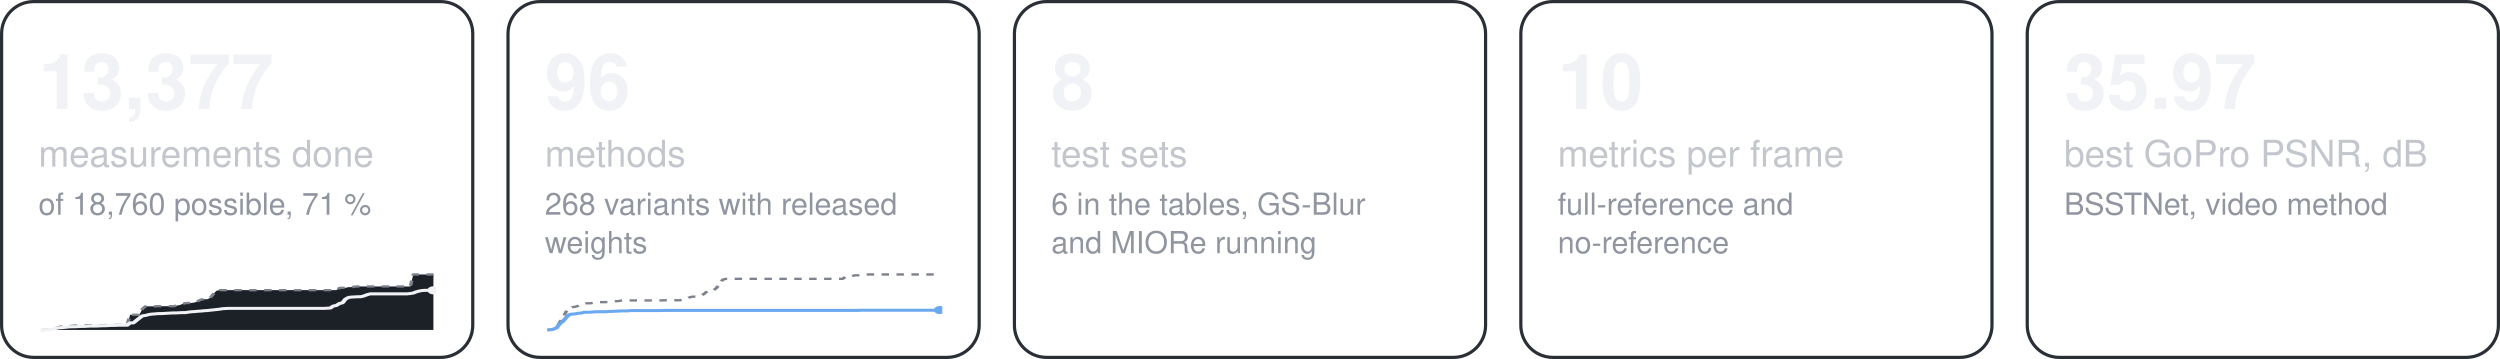
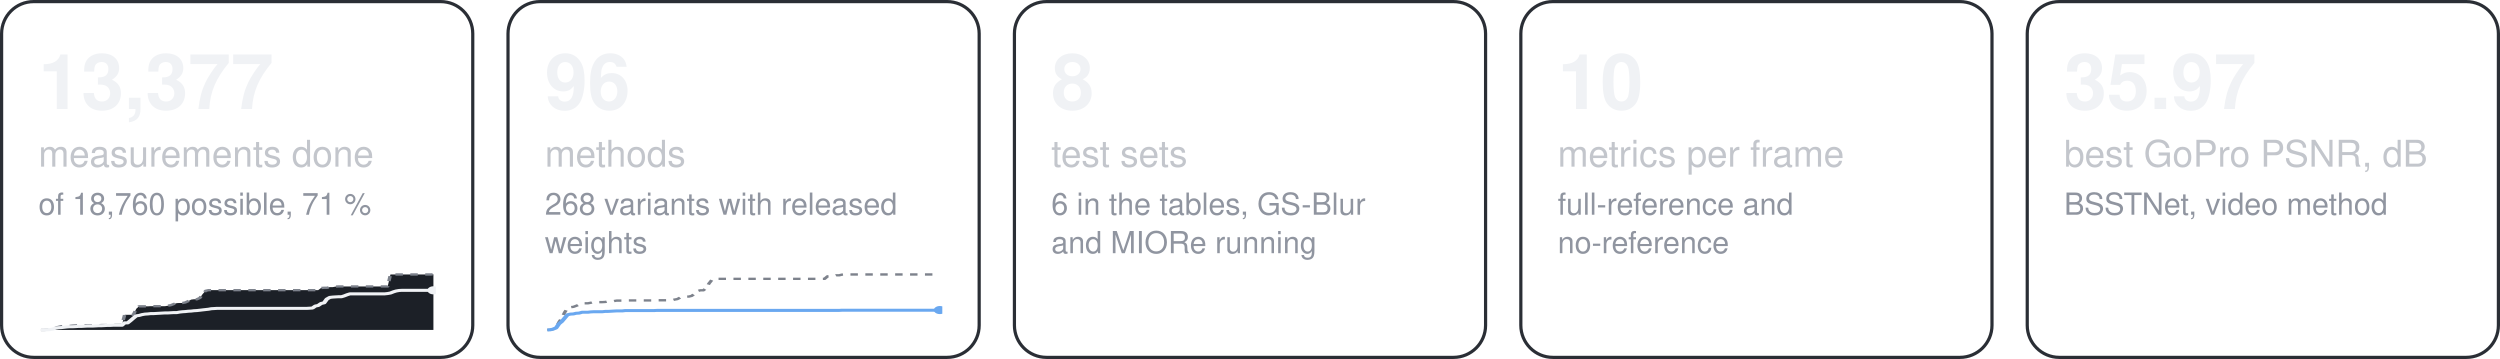
<svg xmlns="http://www.w3.org/2000/svg" viewBox="0 0 780 112" role="img" aria-label="13,377 of 18,760 measurements done; 96 methods, 268 variants" font-family="Geologica, -apple-system, 'Segoe UI', Helvetica, Arial, sans-serif">
  <g transform="translate(0 0)">
    <rect x=".5" y=".5" width="147" height="111" rx="10" fill="none" style="stroke:#2a2e35" />
    <text x="12" y="34" font-size="24" font-weight="600" style="fill:#f0f2f5">13,377</text>
    <text x="12" y="52" font-size="11.5" style="fill:#c3c6cc">measurements done</text>
    <text x="12" y="67" font-size="9.5" style="fill:#9095a0">of 18,760 possible, 71 %</text>
    <g transform="translate(12 84)">
      <svg width="124" height="20" viewBox="0 0 160 38" preserveAspectRatio="none" aria-hidden="true">
-         <polygon points="1.0,36.0 1.0,36.0 2.2,36.0 3.5,35.9 4.7,35.8 6.0,35.2 7.2,34.8 8.4,34.2 9.7,33.8 10.9,33.7 12.1,33.7 13.4,33.6 14.6,33.4 15.9,33.3 17.1,33.3 18.3,33.3 19.6,33.2 20.8,33.2 22.1,33.2 23.3,33.2 24.5,33.2 25.8,33.2 27.0,33.1 28.3,33.1 29.5,33.1 30.7,33.0 32.0,33.0 33.2,33.0 34.4,33.0 35.7,33.0 36.9,27.0 38.2,27.0 39.4,27.0 40.6,27.0 41.9,23.4 43.1,22.0 44.4,22.0 45.6,22.0 46.8,22.0 48.1,21.9 49.3,21.9 50.6,21.9 51.8,21.9 53.0,21.9 54.3,21.9 55.5,21.6 56.7,21.3 58.0,20.6 59.2,20.1 60.5,20.0 61.7,20.0 62.9,19.7 64.2,18.9 65.4,18.0 66.7,17.8 67.9,17.8 69.1,17.0 70.4,14.7 71.6,12.8 72.9,12.4 74.1,12.4 75.3,12.4 76.6,12.4 77.8,12.4 79.0,12.4 80.3,12.4 81.5,12.4 82.8,12.4 84.0,12.4 85.2,12.4 86.5,12.4 87.7,12.4 89.0,12.4 90.2,12.4 91.4,12.4 92.7,12.4 93.9,12.4 95.2,12.4 96.4,12.4 97.6,12.4 98.9,12.4 100.1,12.4 101.3,12.4 102.6,12.4 103.8,12.4 105.1,12.4 106.3,12.4 107.5,12.4 108.8,12.4 110.0,12.4 111.3,12.4 112.5,12.4 113.7,12.4 115.0,12.4 116.2,12.4 117.5,12.4 118.7,12.4 119.9,12.4 121.2,11.1 122.4,11.0 123.6,11.0 124.9,10.6 126.1,10.6 127.4,10.3 128.6,10.2 129.8,10.2 131.1,10.2 132.3,10.2 133.6,10.2 134.8,10.2 136.0,10.2 137.3,10.2 138.5,10.2 139.8,10.2 141.0,10.2 142.2,10.2 143.5,10.2 144.7,10.2 145.9,10.2 147.2,10.2 148.4,10.2 149.7,10.2 150.9,3.1 152.1,3.1 153.4,3.1 154.6,3.1 155.9,3.1 157.1,3.1 158.3,3.1 159.0,3.0 159.0,36.0" style="fill:#1c2027" />
-         <polyline points="1.0,36.0 2.2,36.0 3.5,35.9 4.7,35.8 6.0,35.2 7.2,34.8 8.4,34.2 9.7,33.8 10.9,33.7 12.1,33.7 13.4,33.6 14.6,33.4 15.9,33.3 17.1,33.3 18.3,33.3 19.6,33.2 20.8,33.2 22.1,33.2 23.3,33.2 24.5,33.2 25.8,33.2 27.0,33.1 28.3,33.1 29.5,33.1 30.7,33.0 32.0,33.0 33.2,33.0 34.4,33.0 35.7,33.0 36.9,27.0 38.2,27.0 39.4,27.0 40.6,27.0 41.9,23.4 43.1,22.0 44.4,22.0 45.6,22.0 46.8,22.0 48.1,21.9 49.3,21.9 50.6,21.9 51.8,21.9 53.0,21.9 54.3,21.9 55.5,21.6 56.7,21.3 58.0,20.6 59.2,20.1 60.5,20.0 61.7,20.0 62.9,19.7 64.2,18.9 65.4,18.0 66.7,17.8 67.9,17.8 69.1,17.0 70.4,14.7 71.6,12.8 72.9,12.4 74.1,12.4 75.3,12.4 76.6,12.4 77.8,12.4 79.0,12.4 80.3,12.4 81.5,12.4 82.8,12.4 84.0,12.4 85.2,12.4 86.5,12.4 87.7,12.4 89.0,12.4 90.2,12.4 91.4,12.4 92.7,12.4 93.9,12.4 95.2,12.4 96.4,12.4 97.6,12.4 98.9,12.4 100.1,12.4 101.3,12.4 102.6,12.4 103.8,12.4 105.1,12.4 106.3,12.4 107.5,12.4 108.8,12.4 110.0,12.4 111.3,12.4 112.5,12.4 113.7,12.4 115.0,12.4 116.2,12.4 117.5,12.4 118.7,12.4 119.9,12.4 121.2,11.1 122.4,11.0 123.6,11.0 124.9,10.6 126.1,10.6 127.4,10.3 128.6,10.2 129.8,10.2 131.1,10.2 132.3,10.2 133.6,10.2 134.8,10.2 136.0,10.2 137.3,10.2 138.5,10.2 139.8,10.2 141.0,10.2 142.2,10.2 143.5,10.2 144.7,10.2 145.9,10.2 147.2,10.2 148.4,10.2 149.7,10.2 150.9,3.1 152.1,3.1 153.4,3.1 154.6,3.1 155.9,3.1 157.1,3.1 158.3,3.1 159.0,3.0" fill="none" style="stroke:#7d828c" stroke-width="1.4" stroke-linejoin="round" stroke-dasharray="3 3" />
-         <polyline points="1.0,36.0 2.2,36.0 3.5,35.9 4.7,35.8 6.0,35.5 7.2,35.0 8.4,34.7 9.7,34.6 10.9,34.4 12.1,34.2 13.4,34.1 14.6,34.1 15.9,34.0 17.1,33.9 18.3,33.9 19.6,33.8 20.8,33.7 22.1,33.7 23.3,33.7 24.5,33.6 25.8,33.5 27.0,33.5 28.3,33.4 29.5,33.3 30.7,33.3 32.0,33.2 33.2,33.2 34.4,33.2 35.7,33.2 36.9,31.8 38.2,31.8 39.4,30.4 40.6,29.0 41.9,27.6 43.1,27.4 44.4,26.9 45.6,26.6 46.8,26.5 48.1,26.3 49.3,26.3 50.6,26.2 51.8,26.1 53.0,26.0 54.3,25.9 55.5,25.9 56.7,25.8 58.0,25.7 59.2,25.7 60.5,25.4 61.7,25.2 62.9,25.1 64.2,24.9 65.4,24.8 66.7,24.6 67.9,24.5 69.1,24.3 70.4,24.1 71.6,23.9 72.9,23.7 74.1,23.4 75.3,23.3 76.6,23.2 77.8,23.2 79.0,23.2 80.3,23.2 81.5,23.2 82.8,23.2 84.0,23.2 85.2,23.2 86.5,23.2 87.7,23.2 89.0,23.2 90.2,23.2 91.4,23.2 92.7,23.2 93.9,23.2 95.2,23.2 96.4,23.2 97.6,23.2 98.9,23.2 100.1,23.2 101.3,23.2 102.6,23.2 103.8,23.2 105.1,23.2 106.3,23.2 107.5,23.2 108.8,23.2 110.0,23.2 111.3,23.2 112.5,23.2 113.7,23.2 115.0,23.2 116.2,23.1 117.5,23.0 118.7,21.8 119.9,21.5 121.2,20.3 122.4,19.9 123.6,17.7 124.9,16.7 126.1,16.5 127.4,16.4 128.6,16.3 129.8,16.3 131.1,15.8 132.3,15.1 133.6,14.6 134.8,14.6 136.0,14.6 137.3,14.6 138.5,14.6 139.8,14.6 141.0,14.6 142.2,14.6 143.5,14.6 144.7,14.6 145.9,14.6 147.2,14.6 148.4,14.6 149.7,14.4 150.9,14.1 152.1,13.4 153.4,12.9 154.6,12.6 155.9,12.5 157.1,12.5 158.3,12.5 159.0,12.5" fill="none" style="stroke:#f0f2f5" stroke-width="1.8" stroke-linejoin="round" />
+         <polygon points="1.0,36.0 1.0,36.0 2.2,36.0 3.3,35.9 4.5,35.8 5.7,35.2 6.8,34.8 8.0,34.2 9.1,33.8 10.3,33.7 11.5,33.7 12.6,33.6 13.8,33.4 15.0,33.3 16.1,33.3 17.3,33.3 18.4,33.2 19.6,33.2 20.8,33.2 21.9,33.2 23.1,33.2 24.3,33.2 25.4,33.1 26.6,33.1 27.7,33.1 28.9,33.0 30.1,33.0 31.2,33.0 32.4,33.0 33.6,33.0 34.7,27.0 35.9,27.0 37.1,27.0 38.2,27.0 39.4,23.4 40.5,22.0 41.7,22.0 42.9,22.0 44.0,22.0 45.2,21.9 46.4,21.9 47.5,21.9 48.7,21.9 49.8,21.9 51.0,21.9 52.2,21.6 53.3,21.3 54.5,20.6 55.7,20.1 56.8,20.0 58.0,20.0 59.1,19.7 60.3,18.9 61.5,18.0 62.6,17.8 63.8,17.8 65.0,17.0 66.1,14.7 67.3,12.8 68.5,12.4 69.6,12.4 70.8,12.4 71.9,12.4 73.1,12.4 74.3,12.4 75.4,12.4 76.6,12.4 77.8,12.4 78.9,12.4 80.1,12.4 81.2,12.4 82.4,12.4 83.6,12.4 84.7,12.4 85.9,12.4 87.1,12.4 88.2,12.4 89.4,12.4 90.5,12.4 91.7,12.4 92.9,12.4 94.0,12.4 95.2,12.4 96.4,12.4 97.5,12.4 98.7,12.4 99.9,12.4 101.0,12.4 102.2,12.4 103.3,12.4 104.5,12.4 105.7,12.4 106.8,12.4 108.0,12.4 109.2,12.4 110.3,12.4 111.5,12.4 112.6,12.4 113.8,11.1 115.0,11.0 116.1,11.0 117.3,10.6 118.5,10.6 119.6,10.3 120.8,10.2 122.0,10.2 123.1,10.2 124.3,10.2 125.4,10.2 126.6,10.2 127.8,10.2 128.9,10.2 130.1,10.2 131.3,10.2 132.4,10.2 133.6,10.2 134.7,10.2 135.9,10.2 137.1,10.2 138.2,10.2 139.4,10.2 140.6,10.2 141.7,3.1 142.9,3.1 144.0,3.1 145.2,3.1 146.4,3.1 147.5,3.1 148.7,3.1 149.9,3.1 151.0,3.1 152.2,3.1 153.4,3.1 154.5,3.1 155.7,3.1 156.8,3.1 158.0,3.1 159.0,3.0 159.0,36.0" style="fill:#1c2027" />
+         <polyline points="1.0,36.0 2.2,36.0 3.3,35.9 4.5,35.8 5.7,35.2 6.8,34.8 8.0,34.2 9.1,33.8 10.3,33.7 11.5,33.7 12.6,33.6 13.8,33.4 15.0,33.3 16.1,33.3 17.3,33.3 18.4,33.2 19.6,33.2 20.8,33.2 21.9,33.2 23.1,33.2 24.3,33.2 25.4,33.1 26.6,33.1 27.7,33.1 28.9,33.0 30.1,33.0 31.2,33.0 32.4,33.0 33.6,33.0 34.7,27.0 35.9,27.0 37.1,27.0 38.2,27.0 39.4,23.4 40.5,22.0 41.7,22.0 42.9,22.0 44.0,22.0 45.2,21.9 46.4,21.9 47.5,21.9 48.7,21.9 49.8,21.9 51.0,21.9 52.2,21.6 53.3,21.3 54.5,20.6 55.7,20.1 56.8,20.0 58.0,20.0 59.1,19.7 60.3,18.9 61.5,18.0 62.6,17.8 63.8,17.8 65.0,17.0 66.1,14.7 67.3,12.8 68.5,12.4 69.6,12.4 70.8,12.4 71.9,12.4 73.1,12.4 74.3,12.4 75.4,12.4 76.6,12.4 77.8,12.4 78.9,12.4 80.1,12.4 81.2,12.4 82.4,12.4 83.6,12.4 84.7,12.4 85.9,12.4 87.1,12.4 88.2,12.4 89.4,12.4 90.5,12.4 91.7,12.4 92.9,12.4 94.0,12.4 95.2,12.4 96.4,12.4 97.5,12.4 98.7,12.4 99.9,12.4 101.0,12.4 102.2,12.4 103.3,12.4 104.5,12.4 105.7,12.4 106.8,12.4 108.0,12.4 109.2,12.4 110.3,12.4 111.5,12.4 112.6,12.4 113.8,11.1 115.0,11.0 116.1,11.0 117.3,10.6 118.5,10.6 119.6,10.3 120.8,10.2 122.0,10.2 123.1,10.2 124.3,10.2 125.4,10.2 126.6,10.2 127.8,10.2 128.9,10.2 130.1,10.2 131.3,10.2 132.4,10.2 133.6,10.2 134.7,10.2 135.9,10.2 137.1,10.2 138.2,10.2 139.4,10.2 140.6,10.2 141.7,3.1 142.9,3.1 144.0,3.1 145.2,3.1 146.4,3.1 147.5,3.1 148.7,3.1 149.9,3.1 151.0,3.1 152.2,3.1 153.4,3.1 154.5,3.1 155.7,3.1 156.8,3.1 158.0,3.1 159.0,3.0" fill="none" style="stroke:#7d828c" stroke-width="1.4" stroke-linejoin="round" stroke-dasharray="3 3" />
+         <polyline points="1.0,36.0 2.2,36.0 3.3,35.9 4.5,35.8 5.7,35.5 6.8,35.0 8.0,34.7 9.1,34.6 10.3,34.4 11.5,34.2 12.6,34.1 13.8,34.1 15.0,34.0 16.1,33.9 17.3,33.9 18.4,33.8 19.6,33.7 20.8,33.7 21.9,33.7 23.1,33.6 24.3,33.5 25.4,33.5 26.6,33.4 27.7,33.3 28.9,33.3 30.1,33.2 31.2,33.2 32.4,33.2 33.6,33.2 34.7,31.8 35.9,31.8 37.1,30.4 38.2,29.0 39.4,27.6 40.5,27.4 41.7,26.9 42.9,26.6 44.0,26.5 45.2,26.3 46.4,26.3 47.5,26.2 48.7,26.1 49.8,26.0 51.0,25.9 52.2,25.9 53.3,25.8 54.5,25.7 55.7,25.7 56.8,25.4 58.0,25.2 59.1,25.1 60.3,24.9 61.5,24.8 62.6,24.6 63.8,24.5 65.0,24.3 66.1,24.1 67.3,23.9 68.5,23.7 69.6,23.4 70.8,23.3 71.9,23.2 73.1,23.2 74.3,23.2 75.4,23.2 76.6,23.2 77.8,23.2 78.9,23.2 80.1,23.2 81.2,23.2 82.4,23.2 83.6,23.2 84.7,23.2 85.9,23.2 87.1,23.2 88.2,23.2 89.4,23.2 90.5,23.2 91.7,23.2 92.9,23.2 94.0,23.2 95.2,23.2 96.4,23.2 97.5,23.2 98.7,23.2 99.9,23.2 101.0,23.2 102.2,23.2 103.3,23.2 104.5,23.2 105.7,23.2 106.8,23.2 108.0,23.2 109.2,23.1 110.3,23.0 111.5,21.8 112.6,21.5 113.8,20.3 115.0,19.9 116.1,17.7 117.3,16.7 118.5,16.5 119.6,16.4 120.8,16.3 122.0,16.3 123.1,15.8 124.3,15.1 125.4,14.6 126.6,14.6 127.8,14.6 128.9,14.6 130.1,14.6 131.3,14.6 132.4,14.6 133.6,14.6 134.7,14.6 135.9,14.6 137.1,14.6 138.2,14.6 139.4,14.6 140.6,14.4 141.7,14.1 142.9,13.4 144.0,12.9 145.2,12.6 146.4,12.5 147.5,12.5 148.7,12.5 149.9,12.5 151.0,12.5 152.2,12.5 153.4,12.5 154.5,12.5 155.7,12.5 156.8,12.5 158.0,12.5 159.0,12.5" fill="none" style="stroke:#f0f2f5" stroke-width="1.8" stroke-linejoin="round" />
        <circle cx="159.0" cy="12.5" r="2.4" style="fill:#f0f2f5" />
      </svg>
    </g>
  </g>
  <g transform="translate(158 0)">
    <rect x=".5" y=".5" width="147" height="111" rx="10" fill="none" style="stroke:#2a2e35" />
    <text x="12" y="34" font-size="24" font-weight="600" style="fill:#f0f2f5">96</text>
    <text x="12" y="52" font-size="11.5" style="fill:#c3c6cc">methods</text>
    <text x="12" y="67" font-size="9.5" style="fill:#9095a0">268 variants with released</text>
    <text x="12" y="79" font-size="9.5" style="fill:#9095a0">weights</text>
    <g transform="translate(12 84)">
      <svg width="124" height="20" viewBox="0 0 160 38" preserveAspectRatio="none" aria-hidden="true">
-         <polyline points="1.0,36.0 2.2,35.9 3.5,35.5 4.7,34.8 6.0,31.3 7.2,29.0 8.4,25.5 9.7,23.1 10.9,22.5 12.1,22.3 13.4,21.7 14.6,21.0 15.9,20.2 17.1,20.2 18.3,20.2 19.6,19.9 20.8,19.5 22.1,19.5 23.3,19.5 24.5,19.5 25.8,19.4 27.0,19.1 28.3,19.0 29.5,18.9 30.7,18.6 32.0,18.6 33.2,18.6 34.4,18.5 35.7,18.5 36.9,18.5 38.2,18.5 39.4,18.5 40.6,18.5 41.9,18.5 43.1,18.5 44.4,18.5 45.6,18.5 46.8,18.5 48.1,18.4 49.3,18.4 50.6,18.4 51.8,18.4 53.0,18.4 54.3,18.4 55.5,18.0 56.7,17.7 58.0,16.8 59.2,16.3 60.5,16.2 61.7,16.2 62.9,15.8 64.2,14.5 65.4,12.9 66.7,12.5 67.9,12.5 69.1,11.1 70.4,8.4 71.6,6.2 72.9,5.7 74.1,5.7 75.3,5.7 76.6,5.7 77.8,5.7 79.0,5.7 80.3,5.7 81.5,5.7 82.8,5.7 84.0,5.7 85.2,5.7 86.5,5.7 87.7,5.7 89.0,5.7 90.2,5.7 91.4,5.7 92.7,5.7 93.9,5.7 95.2,5.7 96.4,5.7 97.6,5.7 98.9,5.7 100.1,5.7 101.3,5.7 102.6,5.7 103.8,5.7 105.1,5.7 106.3,5.7 107.5,5.7 108.8,5.7 110.0,5.7 111.3,5.7 112.5,5.7 113.7,5.7 115.0,5.7 116.2,5.7 117.5,5.7 118.7,5.7 119.9,5.7 121.2,4.2 122.4,4.1 123.6,4.1 124.9,3.6 126.1,3.6 127.4,3.2 128.6,3.1 129.8,3.1 131.1,3.1 132.3,3.1 133.6,3.1 134.8,3.1 136.0,3.1 137.3,3.1 138.5,3.1 139.8,3.1 141.0,3.1 142.2,3.1 143.5,3.1 144.7,3.1 145.9,3.1 147.2,3.1 148.4,3.1 149.7,3.1 150.9,3.1 152.1,3.1 153.4,3.1 154.6,3.1 155.9,3.1 157.1,3.1 158.3,3.1 159.0,3.0" fill="none" style="stroke:#7d828c" stroke-width="1.4" stroke-linejoin="round" stroke-dasharray="3 3" />
-         <polyline points="1.0,36.0 2.2,35.9 3.5,35.5 4.7,34.8 6.0,32.3 7.2,31.0 8.4,28.9 9.7,27.0 10.9,26.6 12.1,26.5 13.4,26.1 14.6,26.0 15.9,25.5 17.1,25.5 18.3,25.5 19.6,25.3 20.8,25.2 22.1,25.2 23.3,25.2 24.5,25.2 25.8,25.0 27.0,25.0 28.3,24.9 29.5,24.8 30.7,24.7 32.0,24.7 33.2,24.7 34.4,24.5 35.7,24.5 36.9,24.5 38.2,24.5 39.4,24.5 40.6,24.5 41.9,24.5 43.1,24.5 44.4,24.5 45.6,24.5 46.8,24.5 48.1,24.4 49.3,24.4 50.6,24.4 51.8,24.4 53.0,24.4 54.3,24.4 55.5,24.4 56.7,24.4 58.0,24.4 59.2,24.4 60.5,24.4 61.7,24.4 62.9,24.4 64.2,24.4 65.4,24.4 66.7,24.4 67.9,24.4 69.1,24.4 70.4,24.4 71.6,24.4 72.9,24.4 74.1,24.4 75.3,24.4 76.6,24.4 77.8,24.4 79.0,24.4 80.3,24.4 81.5,24.4 82.8,24.4 84.0,24.4 85.2,24.4 86.5,24.4 87.7,24.4 89.0,24.4 90.2,24.4 91.4,24.4 92.7,24.4 93.9,24.4 95.2,24.4 96.4,24.4 97.6,24.4 98.9,24.4 100.1,24.4 101.3,24.4 102.6,24.4 103.8,24.4 105.1,24.4 106.3,24.4 107.5,24.4 108.8,24.4 110.0,24.4 111.3,24.4 112.5,24.4 113.7,24.4 115.0,24.4 116.2,24.4 117.5,24.4 118.7,24.4 119.9,24.4 121.2,24.4 122.4,24.4 123.6,24.4 124.9,24.4 126.1,24.4 127.4,24.3 128.6,24.3 129.8,24.3 131.1,24.3 132.3,24.3 133.6,24.3 134.8,24.3 136.0,24.3 137.3,24.3 138.5,24.3 139.8,24.3 141.0,24.3 142.2,24.3 143.5,24.3 144.7,24.3 145.9,24.3 147.2,24.3 148.4,24.3 149.7,24.3 150.9,24.3 152.1,24.3 153.4,24.3 154.6,24.3 155.9,24.3 157.1,24.3 158.3,24.3 159.0,24.2" fill="none" style="stroke:#6aa8f0" stroke-width="1.8" stroke-linejoin="round" />
+         <polyline points="1.0,36.0 2.2,35.9 3.3,35.5 4.5,34.8 5.7,31.3 6.8,29.0 8.0,25.5 9.1,23.1 10.3,22.5 11.5,22.3 12.6,21.7 13.8,21.0 15.0,20.2 16.1,20.2 17.3,20.2 18.4,19.9 19.6,19.5 20.8,19.5 21.9,19.5 23.1,19.5 24.3,19.4 25.4,19.1 26.6,19.0 27.7,18.9 28.9,18.6 30.1,18.6 31.2,18.6 32.4,18.5 33.6,18.5 34.7,18.5 35.9,18.5 37.1,18.5 38.2,18.5 39.4,18.5 40.5,18.5 41.7,18.5 42.9,18.5 44.0,18.5 45.2,18.4 46.4,18.4 47.5,18.4 48.7,18.4 49.8,18.4 51.0,18.4 52.2,18.0 53.3,17.7 54.5,16.8 55.7,16.3 56.8,16.2 58.0,16.2 59.1,15.8 60.3,14.5 61.5,12.9 62.6,12.5 63.8,12.5 65.0,11.1 66.1,8.4 67.3,6.2 68.5,5.7 69.6,5.7 70.8,5.7 71.9,5.7 73.1,5.7 74.3,5.7 75.4,5.7 76.6,5.7 77.8,5.7 78.9,5.7 80.1,5.7 81.2,5.7 82.4,5.7 83.6,5.7 84.7,5.7 85.9,5.7 87.1,5.7 88.2,5.7 89.4,5.7 90.5,5.7 91.7,5.7 92.9,5.7 94.0,5.7 95.2,5.7 96.4,5.7 97.5,5.7 98.7,5.7 99.9,5.7 101.0,5.7 102.2,5.7 103.3,5.7 104.5,5.7 105.7,5.7 106.8,5.7 108.0,5.7 109.2,5.7 110.3,5.7 111.5,5.7 112.6,5.7 113.8,4.2 115.0,4.1 116.1,4.1 117.3,3.6 118.5,3.6 119.6,3.2 120.8,3.1 122.0,3.1 123.1,3.1 124.3,3.1 125.4,3.1 126.6,3.1 127.8,3.1 128.9,3.1 130.1,3.1 131.3,3.1 132.4,3.1 133.6,3.1 134.7,3.1 135.9,3.1 137.1,3.1 138.2,3.1 139.4,3.1 140.6,3.1 141.7,3.1 142.9,3.1 144.0,3.1 145.2,3.1 146.4,3.1 147.5,3.1 148.7,3.1 149.9,3.1 151.0,3.1 152.2,3.1 153.4,3.1 154.5,3.1 155.7,3.1 156.8,3.1 158.0,3.1 159.0,3.0" fill="none" style="stroke:#7d828c" stroke-width="1.4" stroke-linejoin="round" stroke-dasharray="3 3" />
+         <polyline points="1.0,36.0 2.2,35.9 3.3,35.5 4.5,34.8 5.7,32.3 6.8,31.0 8.0,28.9 9.1,27.0 10.3,26.6 11.5,26.5 12.6,26.1 13.8,26.0 15.0,25.5 16.1,25.5 17.3,25.5 18.4,25.3 19.6,25.2 20.8,25.2 21.9,25.2 23.1,25.2 24.3,25.0 25.4,25.0 26.6,24.9 27.7,24.8 28.9,24.7 30.1,24.7 31.2,24.7 32.4,24.5 33.6,24.5 34.7,24.5 35.9,24.5 37.1,24.5 38.2,24.5 39.4,24.5 40.5,24.5 41.7,24.5 42.9,24.5 44.0,24.5 45.2,24.4 46.4,24.4 47.5,24.4 48.7,24.4 49.8,24.4 51.0,24.4 52.2,24.4 53.3,24.4 54.5,24.4 55.7,24.4 56.8,24.4 58.0,24.4 59.1,24.4 60.3,24.4 61.5,24.4 62.6,24.4 63.8,24.4 65.0,24.4 66.1,24.4 67.3,24.4 68.5,24.4 69.6,24.4 70.8,24.4 71.9,24.4 73.1,24.4 74.3,24.4 75.4,24.4 76.6,24.4 77.8,24.4 78.9,24.4 80.1,24.4 81.2,24.4 82.4,24.4 83.6,24.4 84.7,24.4 85.9,24.4 87.1,24.4 88.2,24.4 89.4,24.4 90.5,24.4 91.7,24.4 92.9,24.4 94.0,24.4 95.2,24.4 96.4,24.4 97.5,24.4 98.7,24.4 99.9,24.4 101.0,24.4 102.2,24.4 103.3,24.4 104.5,24.4 105.7,24.4 106.8,24.4 108.0,24.4 109.2,24.4 110.3,24.4 111.5,24.4 112.6,24.4 113.8,24.4 115.0,24.4 116.1,24.4 117.3,24.4 118.5,24.4 119.6,24.3 120.8,24.3 122.0,24.3 123.1,24.3 124.3,24.3 125.4,24.3 126.6,24.3 127.8,24.3 128.9,24.3 130.1,24.3 131.3,24.3 132.4,24.3 133.6,24.3 134.7,24.3 135.9,24.3 137.1,24.3 138.2,24.3 139.4,24.3 140.6,24.3 141.7,24.3 142.9,24.3 144.0,24.3 145.2,24.3 146.4,24.3 147.5,24.3 148.7,24.3 149.9,24.3 151.0,24.3 152.2,24.3 153.4,24.3 154.5,24.3 155.7,24.3 156.8,24.3 158.0,24.3 159.0,24.2" fill="none" style="stroke:#6aa8f0" stroke-width="1.8" stroke-linejoin="round" />
        <circle cx="159.0" cy="24.2" r="2.4" style="fill:#6aa8f0" />
      </svg>
    </g>
  </g>
  <g transform="translate(316 0)">
    <rect x=".5" y=".5" width="147" height="111" rx="10" fill="none" style="stroke:#2a2e35" />
    <text x="12" y="34" font-size="24" font-weight="600" style="fill:#f0f2f5">8</text>
    <text x="12" y="52" font-size="11.5" style="fill:#c3c6cc">test sets</text>
    <text x="12" y="67" font-size="9.5" style="fill:#9095a0">6 in the tables, GS-Blur</text>
    <text x="12" y="79" font-size="9.5" style="fill:#9095a0">and MIORe running</text>
  </g>
  <g transform="translate(474 0)">
    <rect x=".5" y=".5" width="147" height="111" rx="10" fill="none" style="stroke:#2a2e35" />
    <text x="12" y="34" font-size="24" font-weight="600" style="fill:#f0f2f5">10</text>
    <text x="12" y="52" font-size="11.5" style="fill:#c3c6cc">metrics per frame</text>
    <text x="12" y="67" font-size="9.5" style="fill:#9095a0">full-reference and</text>
    <text x="12" y="79" font-size="9.5" style="fill:#9095a0">no-reference</text>
  </g>
  <g transform="translate(632 0)">
    <rect x=".5" y=".5" width="147" height="111" rx="10" fill="none" style="stroke:#2a2e35" />
    <text x="12" y="34" font-size="24" font-weight="600" style="fill:#f0f2f5">35.97</text>
    <text x="12" y="52" font-size="11.5" style="fill:#c3c6cc">best GoPro PSNR, dB</text>
    <text x="12" y="67" font-size="9.5" style="fill:#9095a0">BSSTNet, video method</text>
  </g>
</svg>
